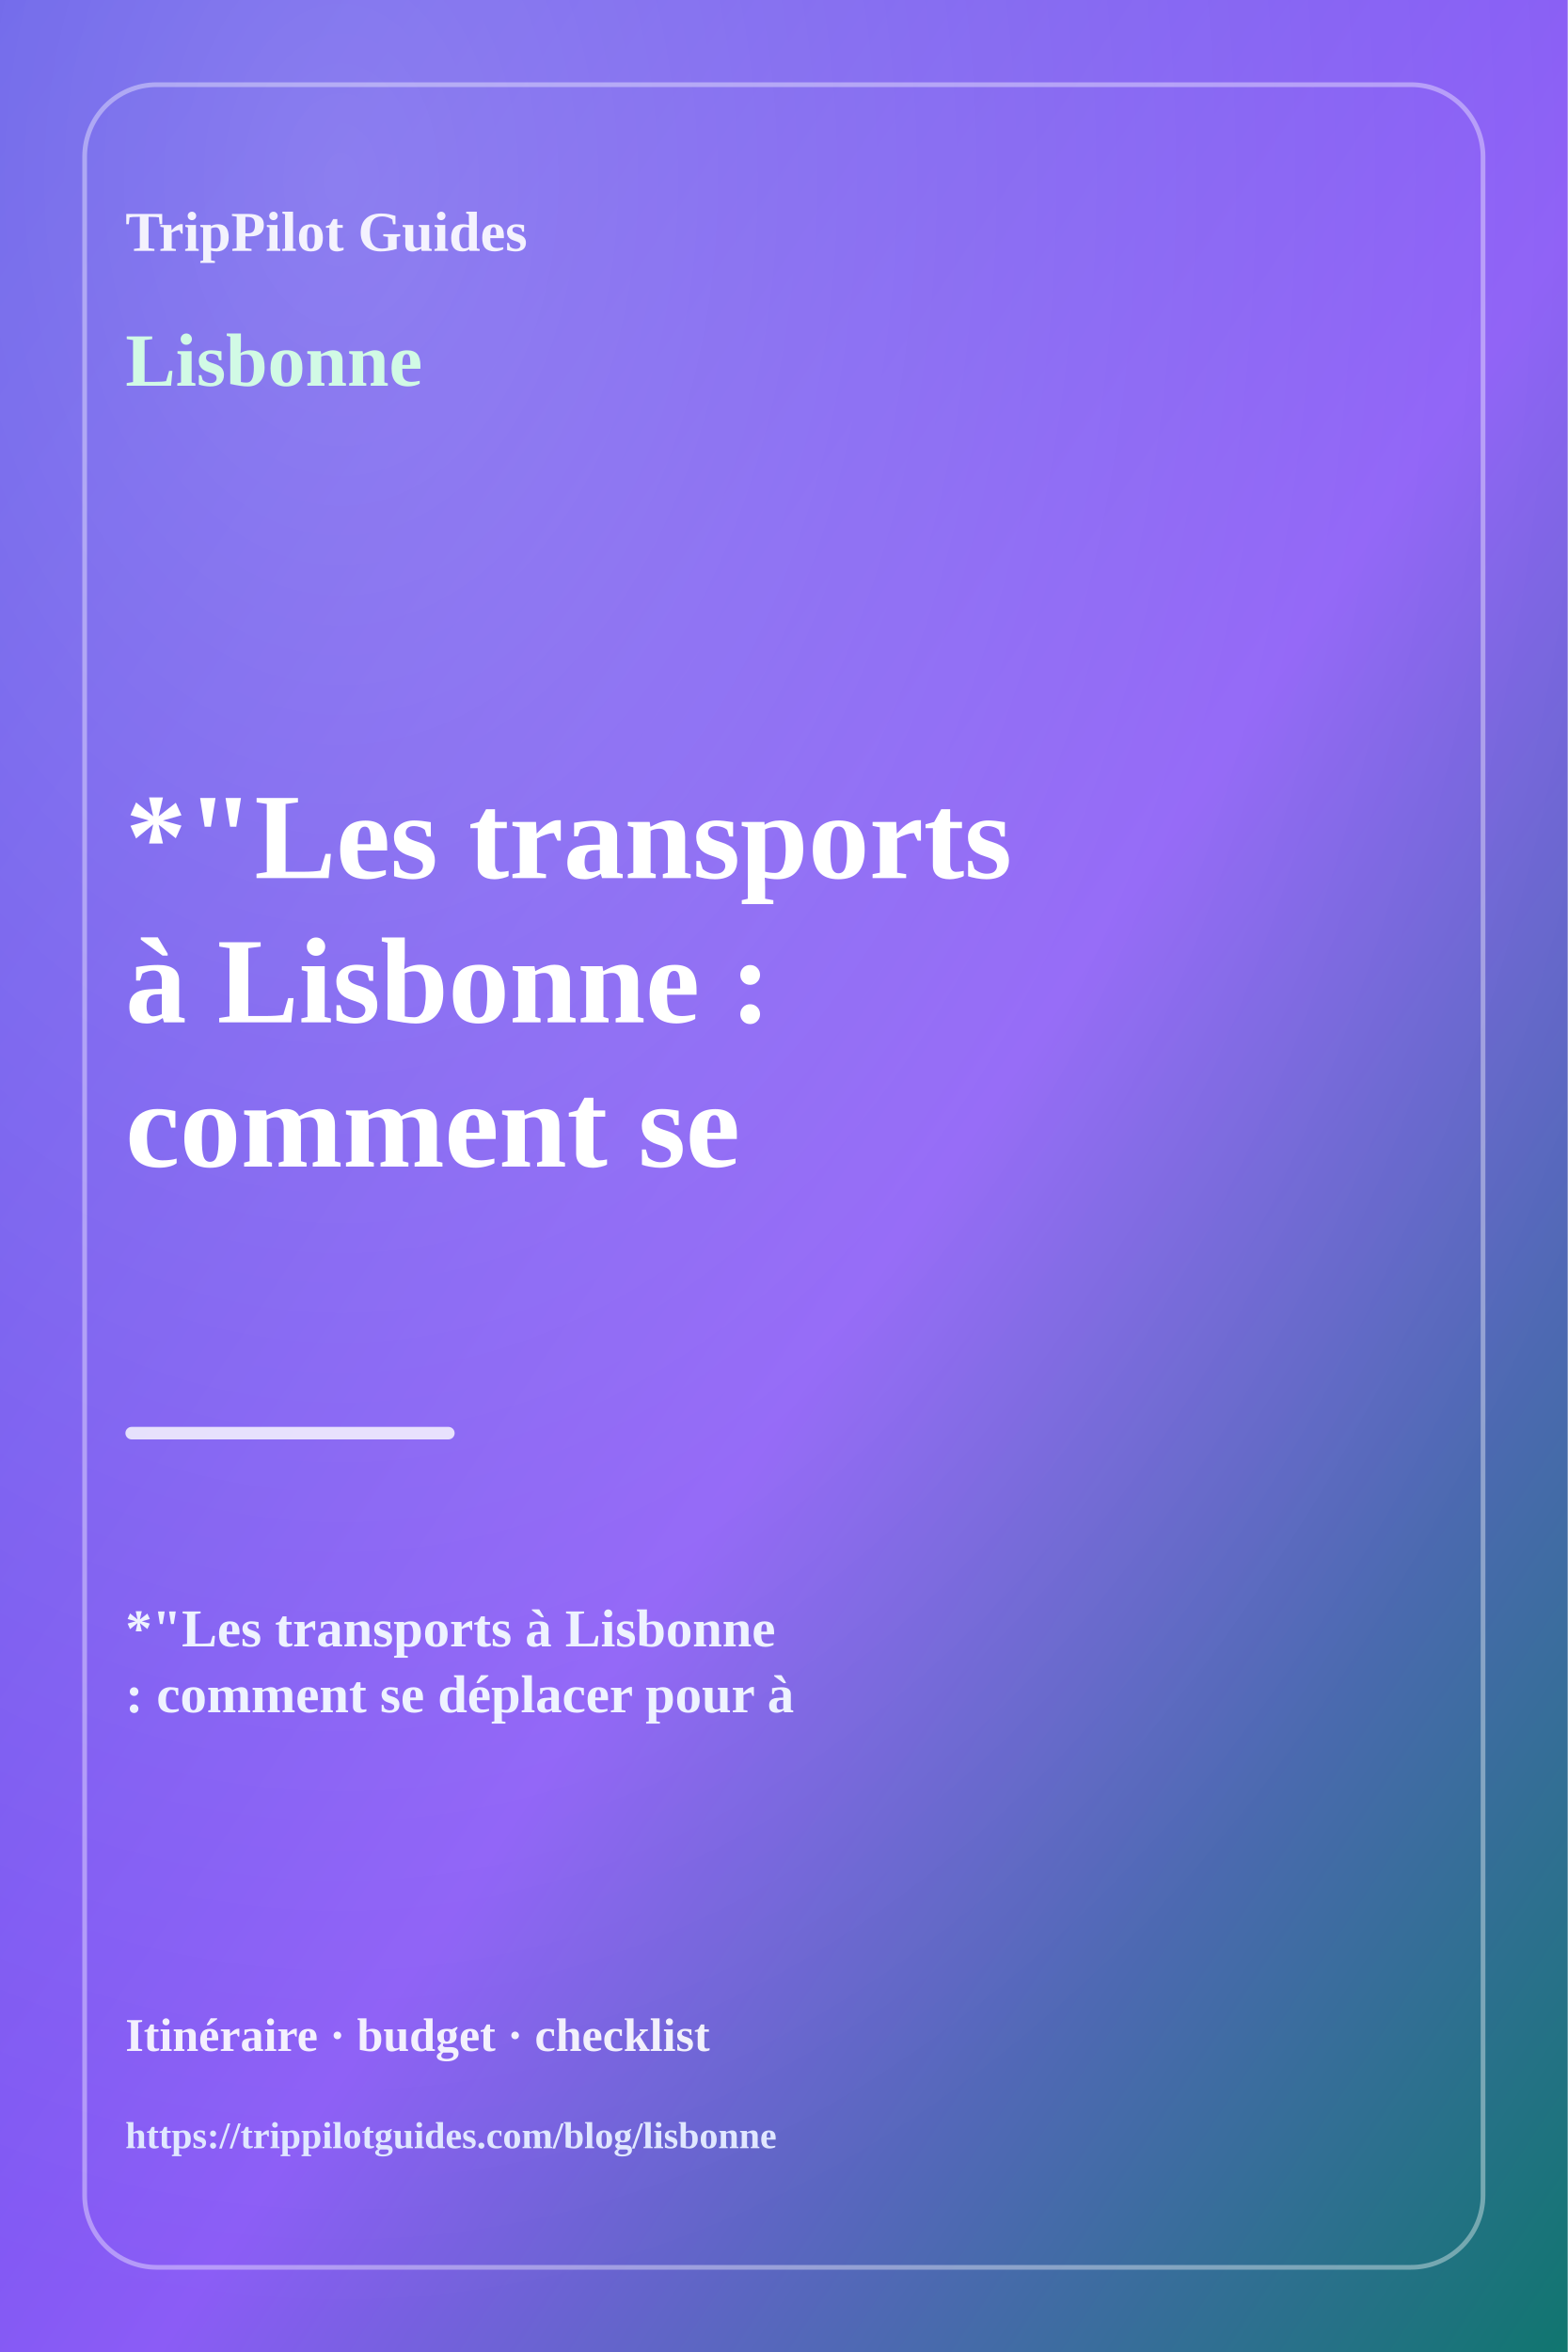
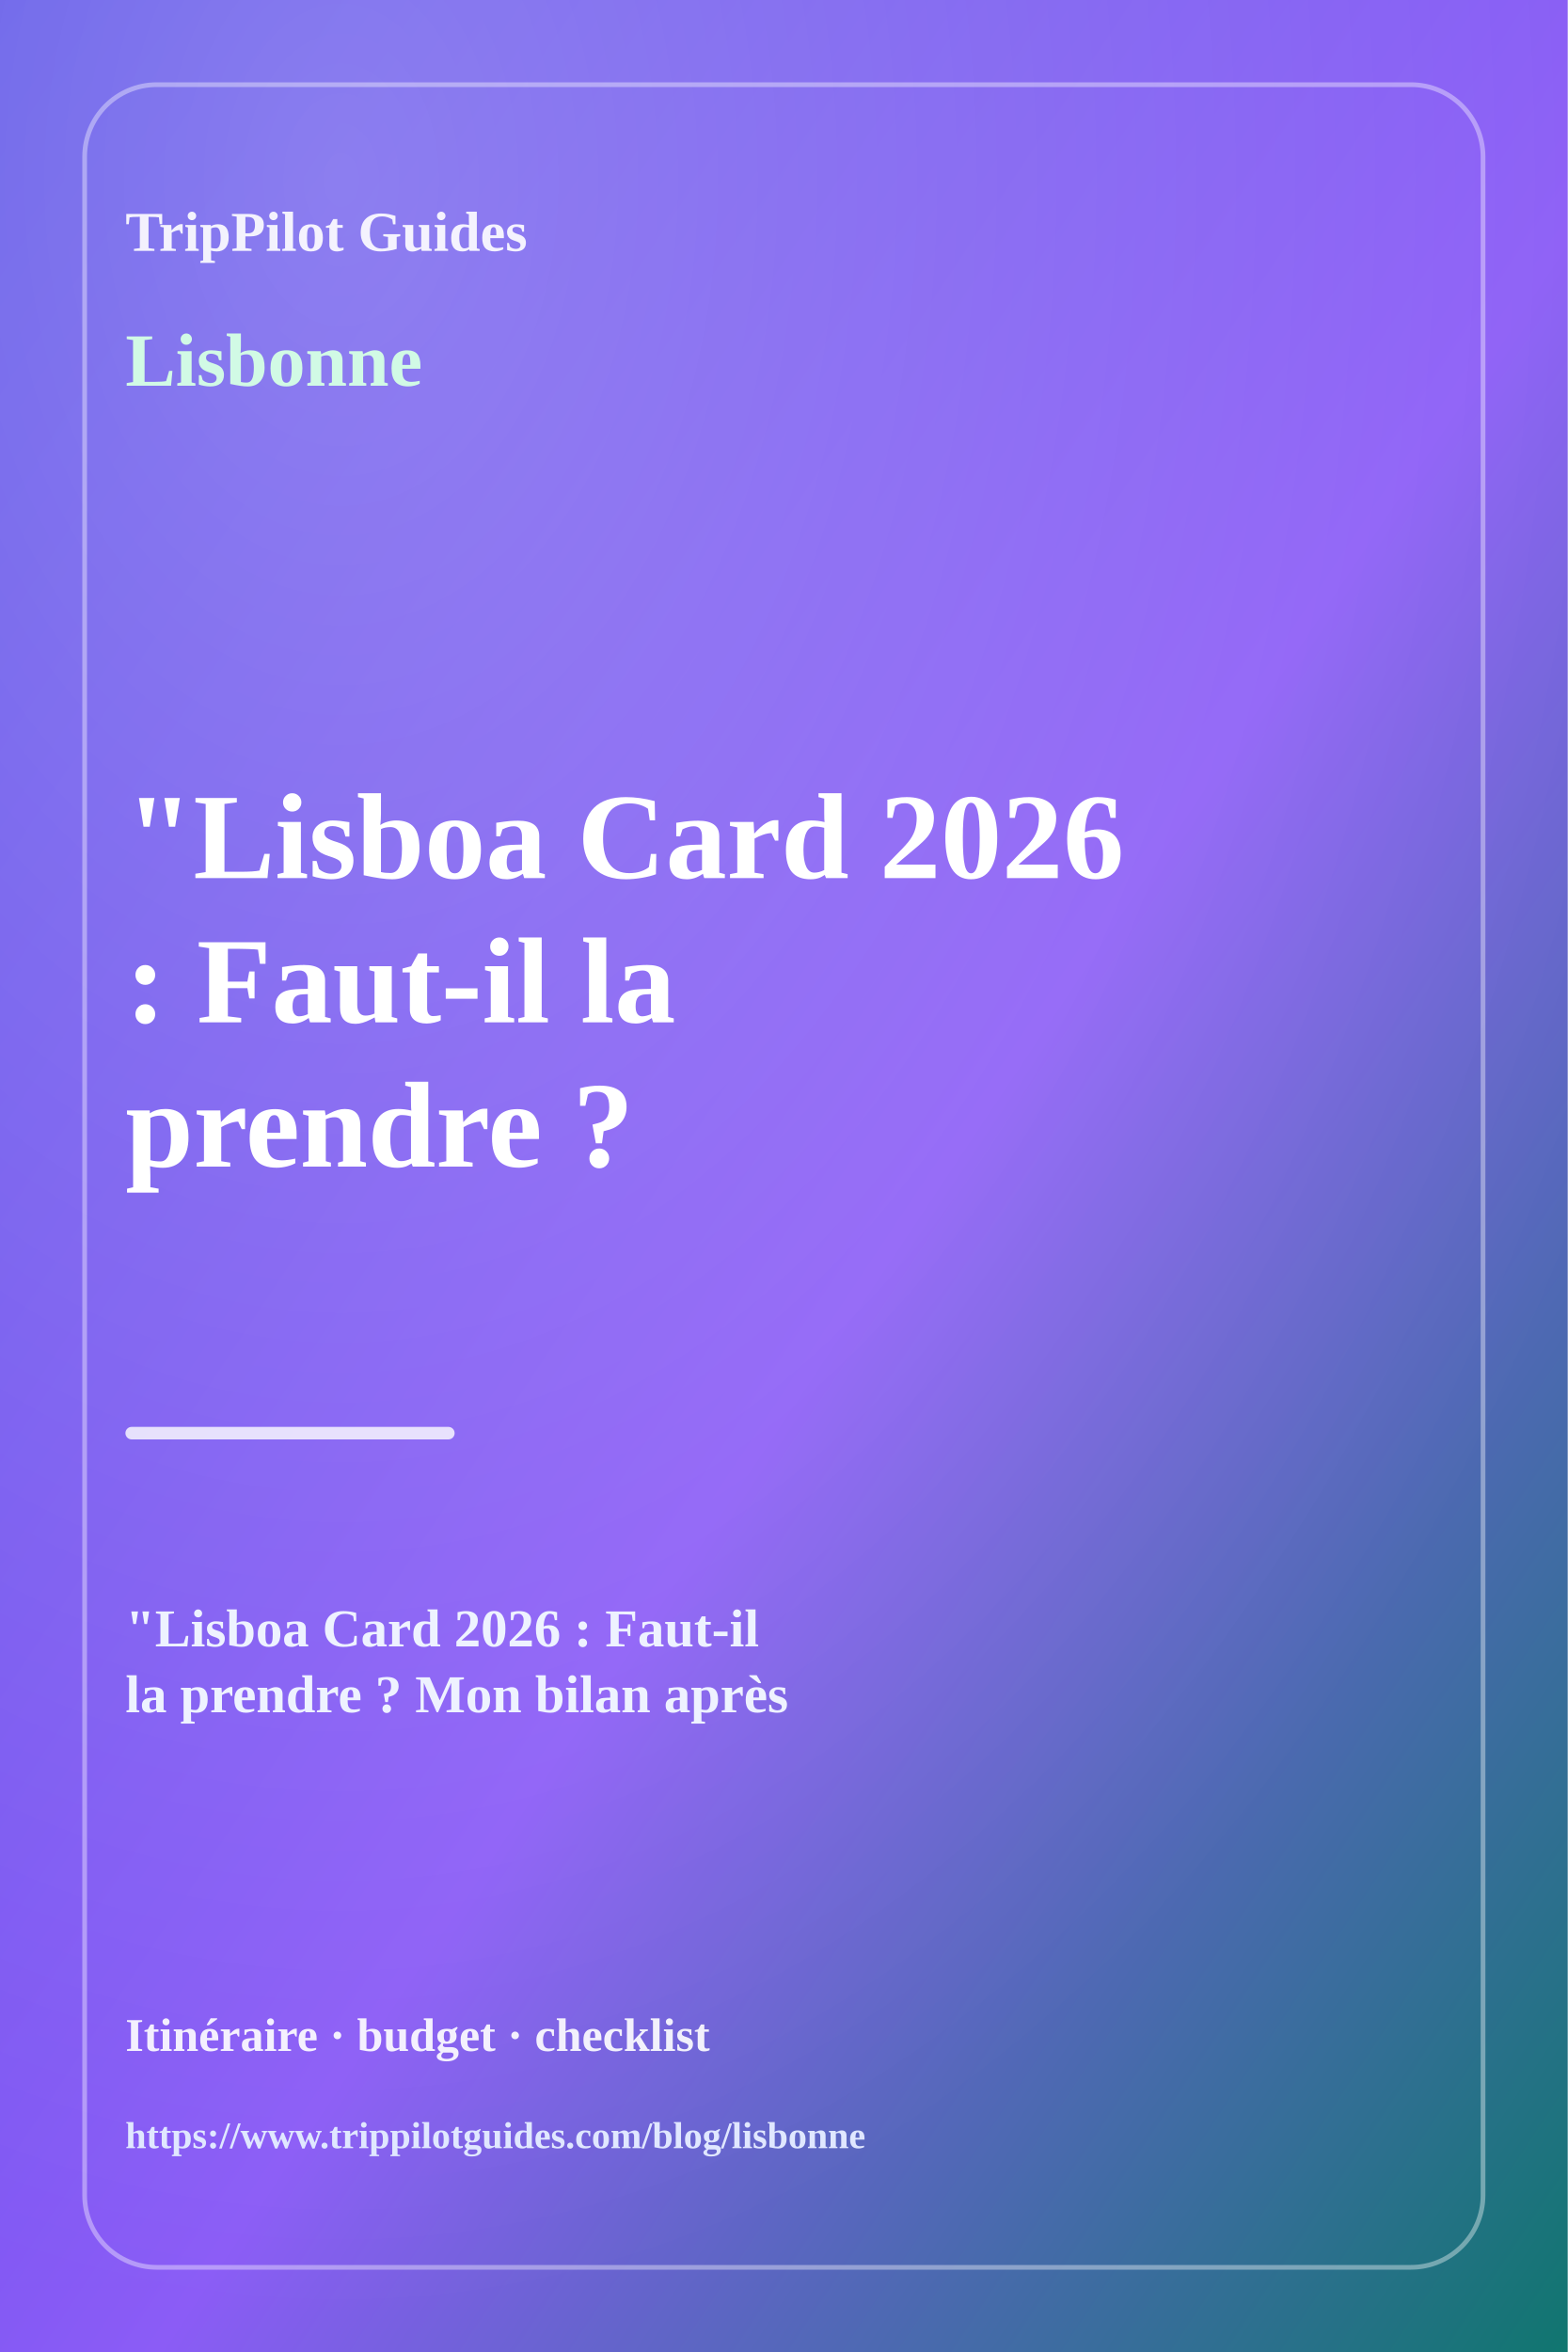
<svg xmlns="http://www.w3.org/2000/svg" width="1000" height="1500" viewBox="0 0 1000 1500">
  <defs>
    <linearGradient id="bg" x1="0" y1="0" x2="1" y2="1">
      <stop offset="0" stop-color="#4f46e5" />
      <stop offset="0.55" stop-color="#8b5cf6" />
      <stop offset="1" stop-color="#0f766e" />
    </linearGradient>
    <radialGradient id="glow" cx="0.22" cy="0.08" r="0.9">
      <stop offset="0" stop-color="#ffffff" stop-opacity="0.28" />
      <stop offset="1" stop-color="#ffffff" stop-opacity="0" />
    </radialGradient>
  </defs>
  <rect width="1000" height="1500" fill="url(#bg)" />
  <rect width="1000" height="1500" fill="url(#glow)" />
  <rect x="54" y="54" width="892" height="1392" rx="46" fill="none" stroke="#ffffff" stroke-opacity="0.38" stroke-width="3" />
  <text x="80" y="160" font-size="36" font-weight="800" fill="#ffffff" opacity="0.9">TripPilot Guides</text>
  <text x="80" y="246" font-size="48" font-weight="800" fill="#d1fae5">Lisbonne</text>
-   <text x="80" y="560" font-size="78" font-weight="800" fill="#ffffff">*"Les transports</text>
-   <text x="80" y="652" font-size="78" font-weight="800" fill="#ffffff">à Lisbonne :</text>
-   <text x="80" y="744" font-size="78" font-weight="800" fill="#ffffff">comment se</text>
+   <text x="80" y="560" font-size="78" font-weight="800" fill="#ffffff">"Lisboa Card 2026</text>
+   <text x="80" y="652" font-size="78" font-weight="800" fill="#ffffff">: Faut-il la</text>
+   <text x="80" y="744" font-size="78" font-weight="800" fill="#ffffff">prendre ?</text>
  <rect x="80" y="910" width="210" height="8" rx="4" fill="#ffffff" opacity="0.8" />
-   <text x="80" y="1050" font-size="34" font-weight="700" fill="#eef2ff">*"Les transports à Lisbonne</text>
-   <text x="80" y="1092" font-size="34" font-weight="700" fill="#eef2ff">: comment se déplacer pour à</text>
+   <text x="80" y="1050" font-size="34" font-weight="700" fill="#eef2ff">"Lisboa Card 2026 : Faut-il</text>
+   <text x="80" y="1092" font-size="34" font-weight="700" fill="#eef2ff">la prendre ? Mon bilan après</text>
  <text x="80" y="1308" font-size="30" font-weight="700" fill="#ffffff" opacity="0.9">Itinéraire · budget · checklist</text>
-   <text x="80" y="1370" font-size="24" font-weight="600" fill="#e0e7ff">https://trippilotguides.com/blog/lisbonne</text>
+   <text x="80" y="1370" font-size="24" font-weight="600" fill="#e0e7ff">https://www.trippilotguides.com/blog/lisbonne</text>
</svg>
